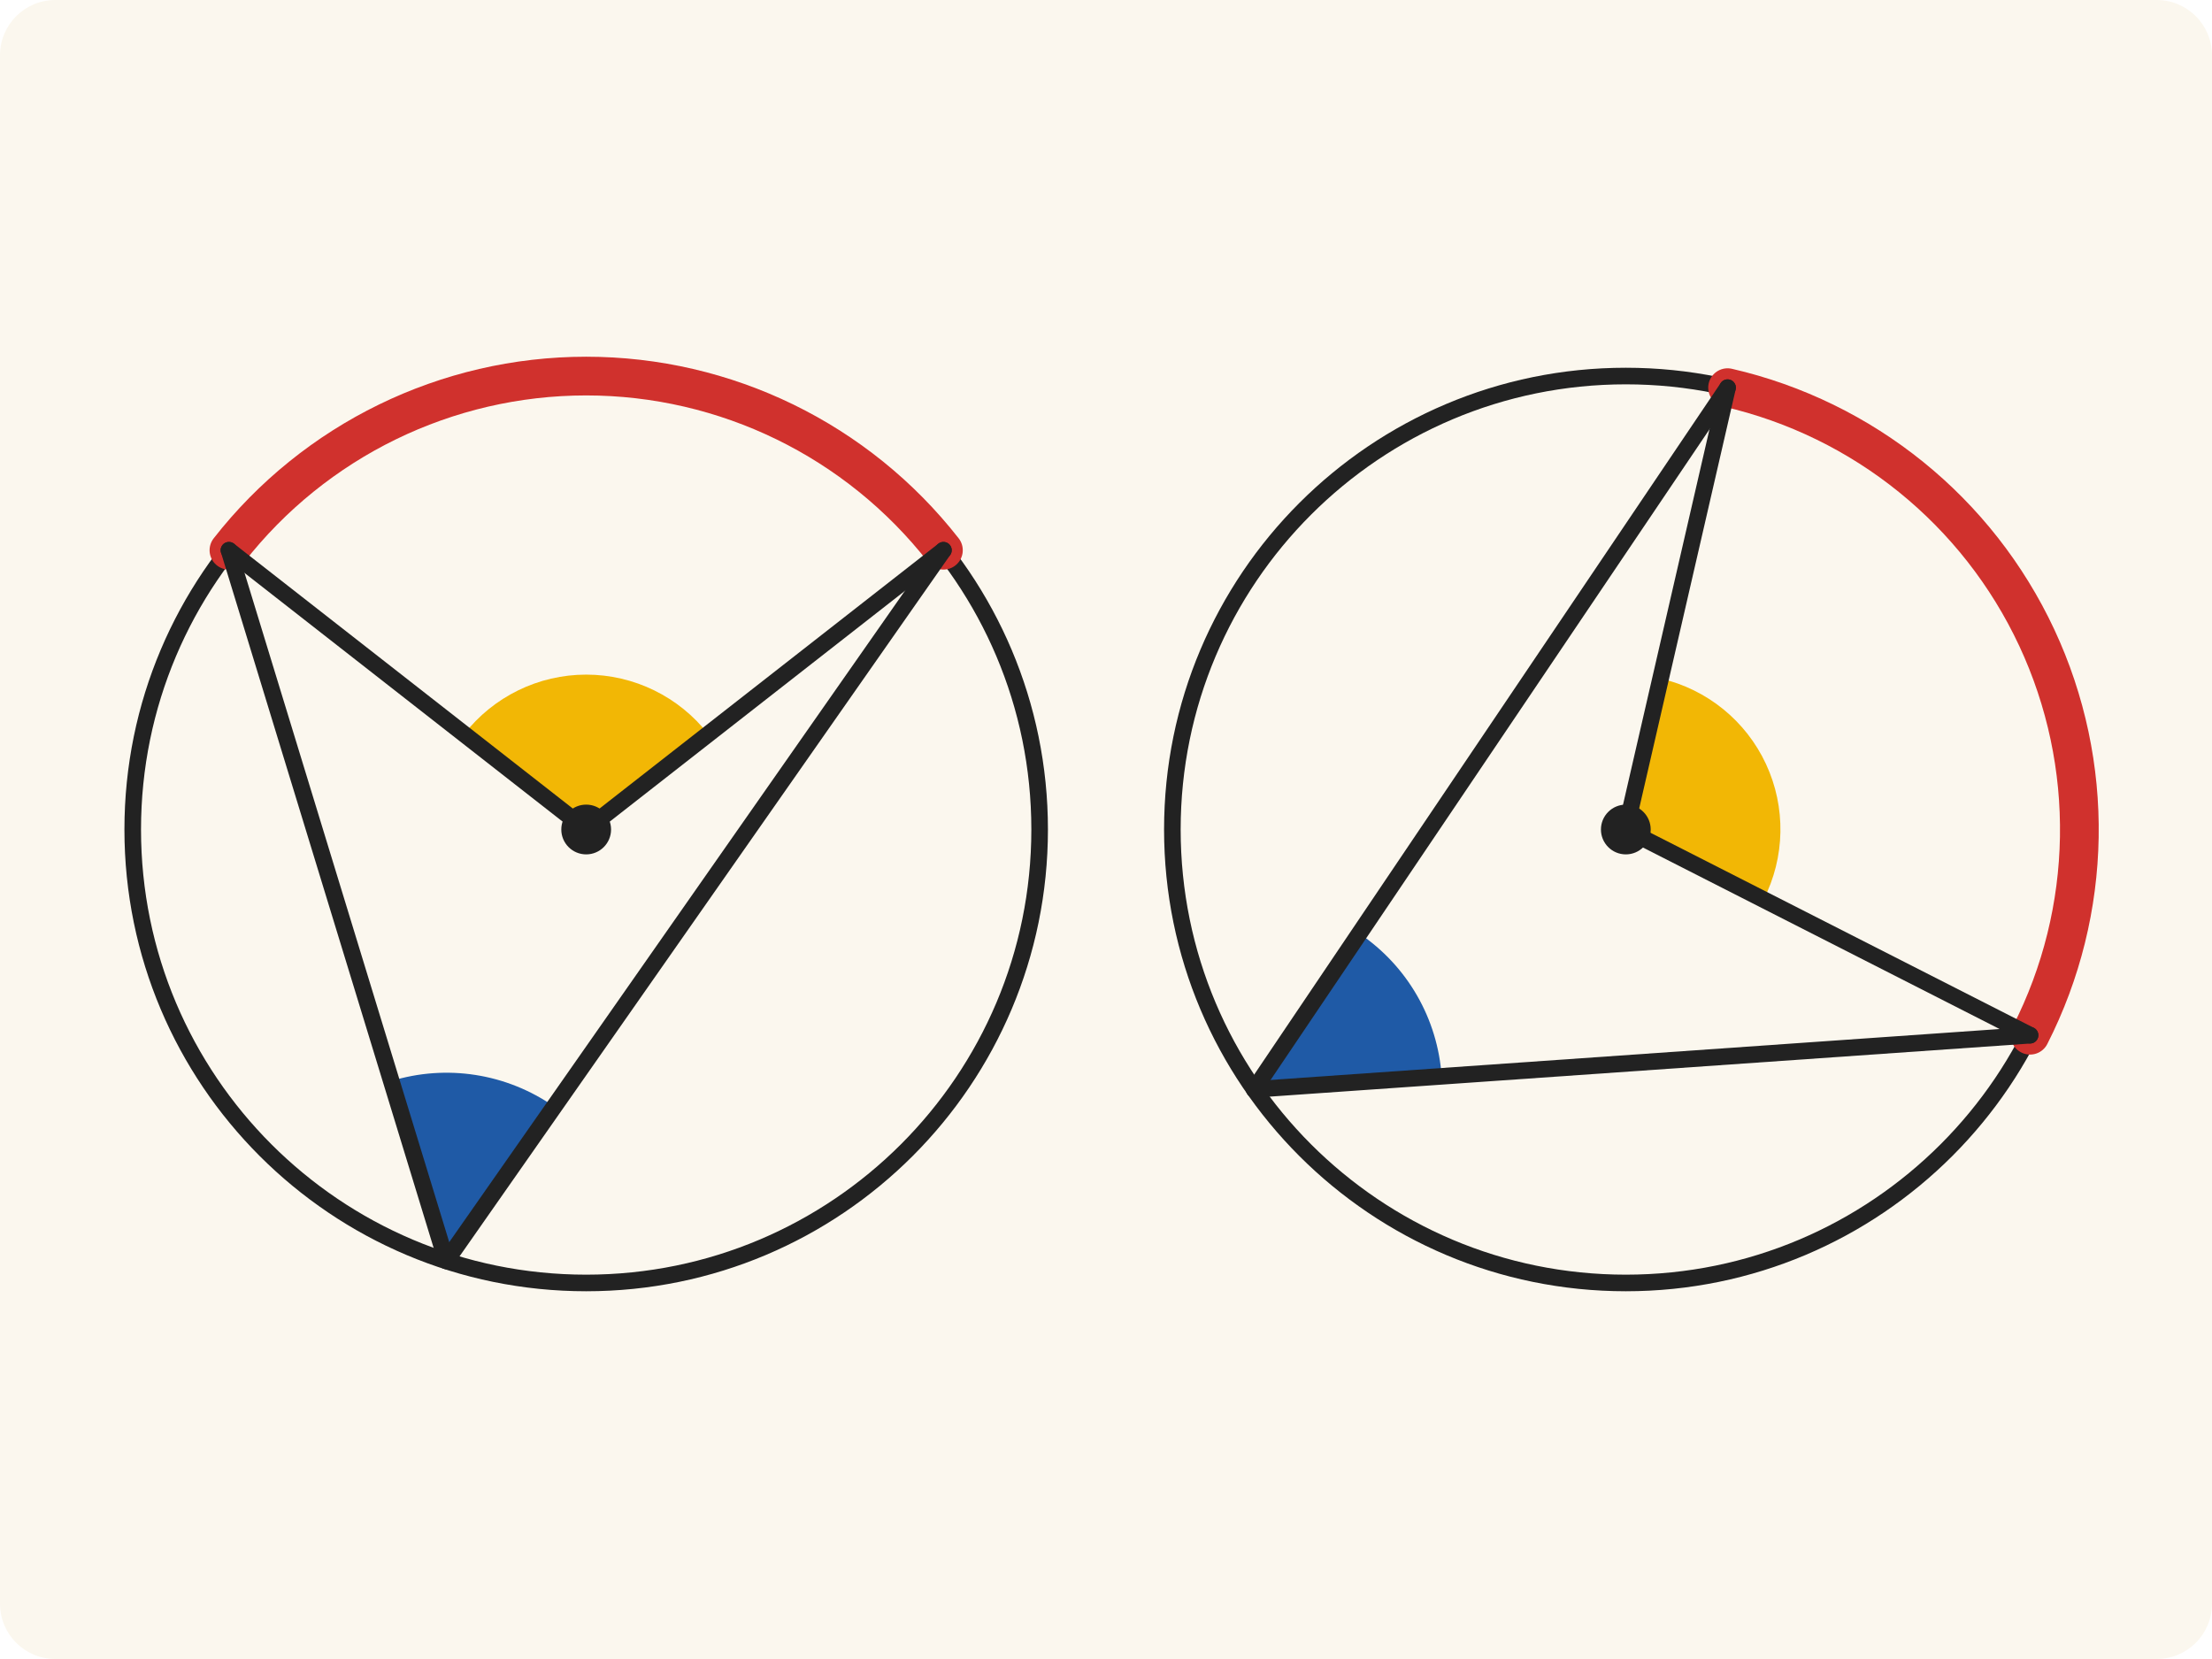
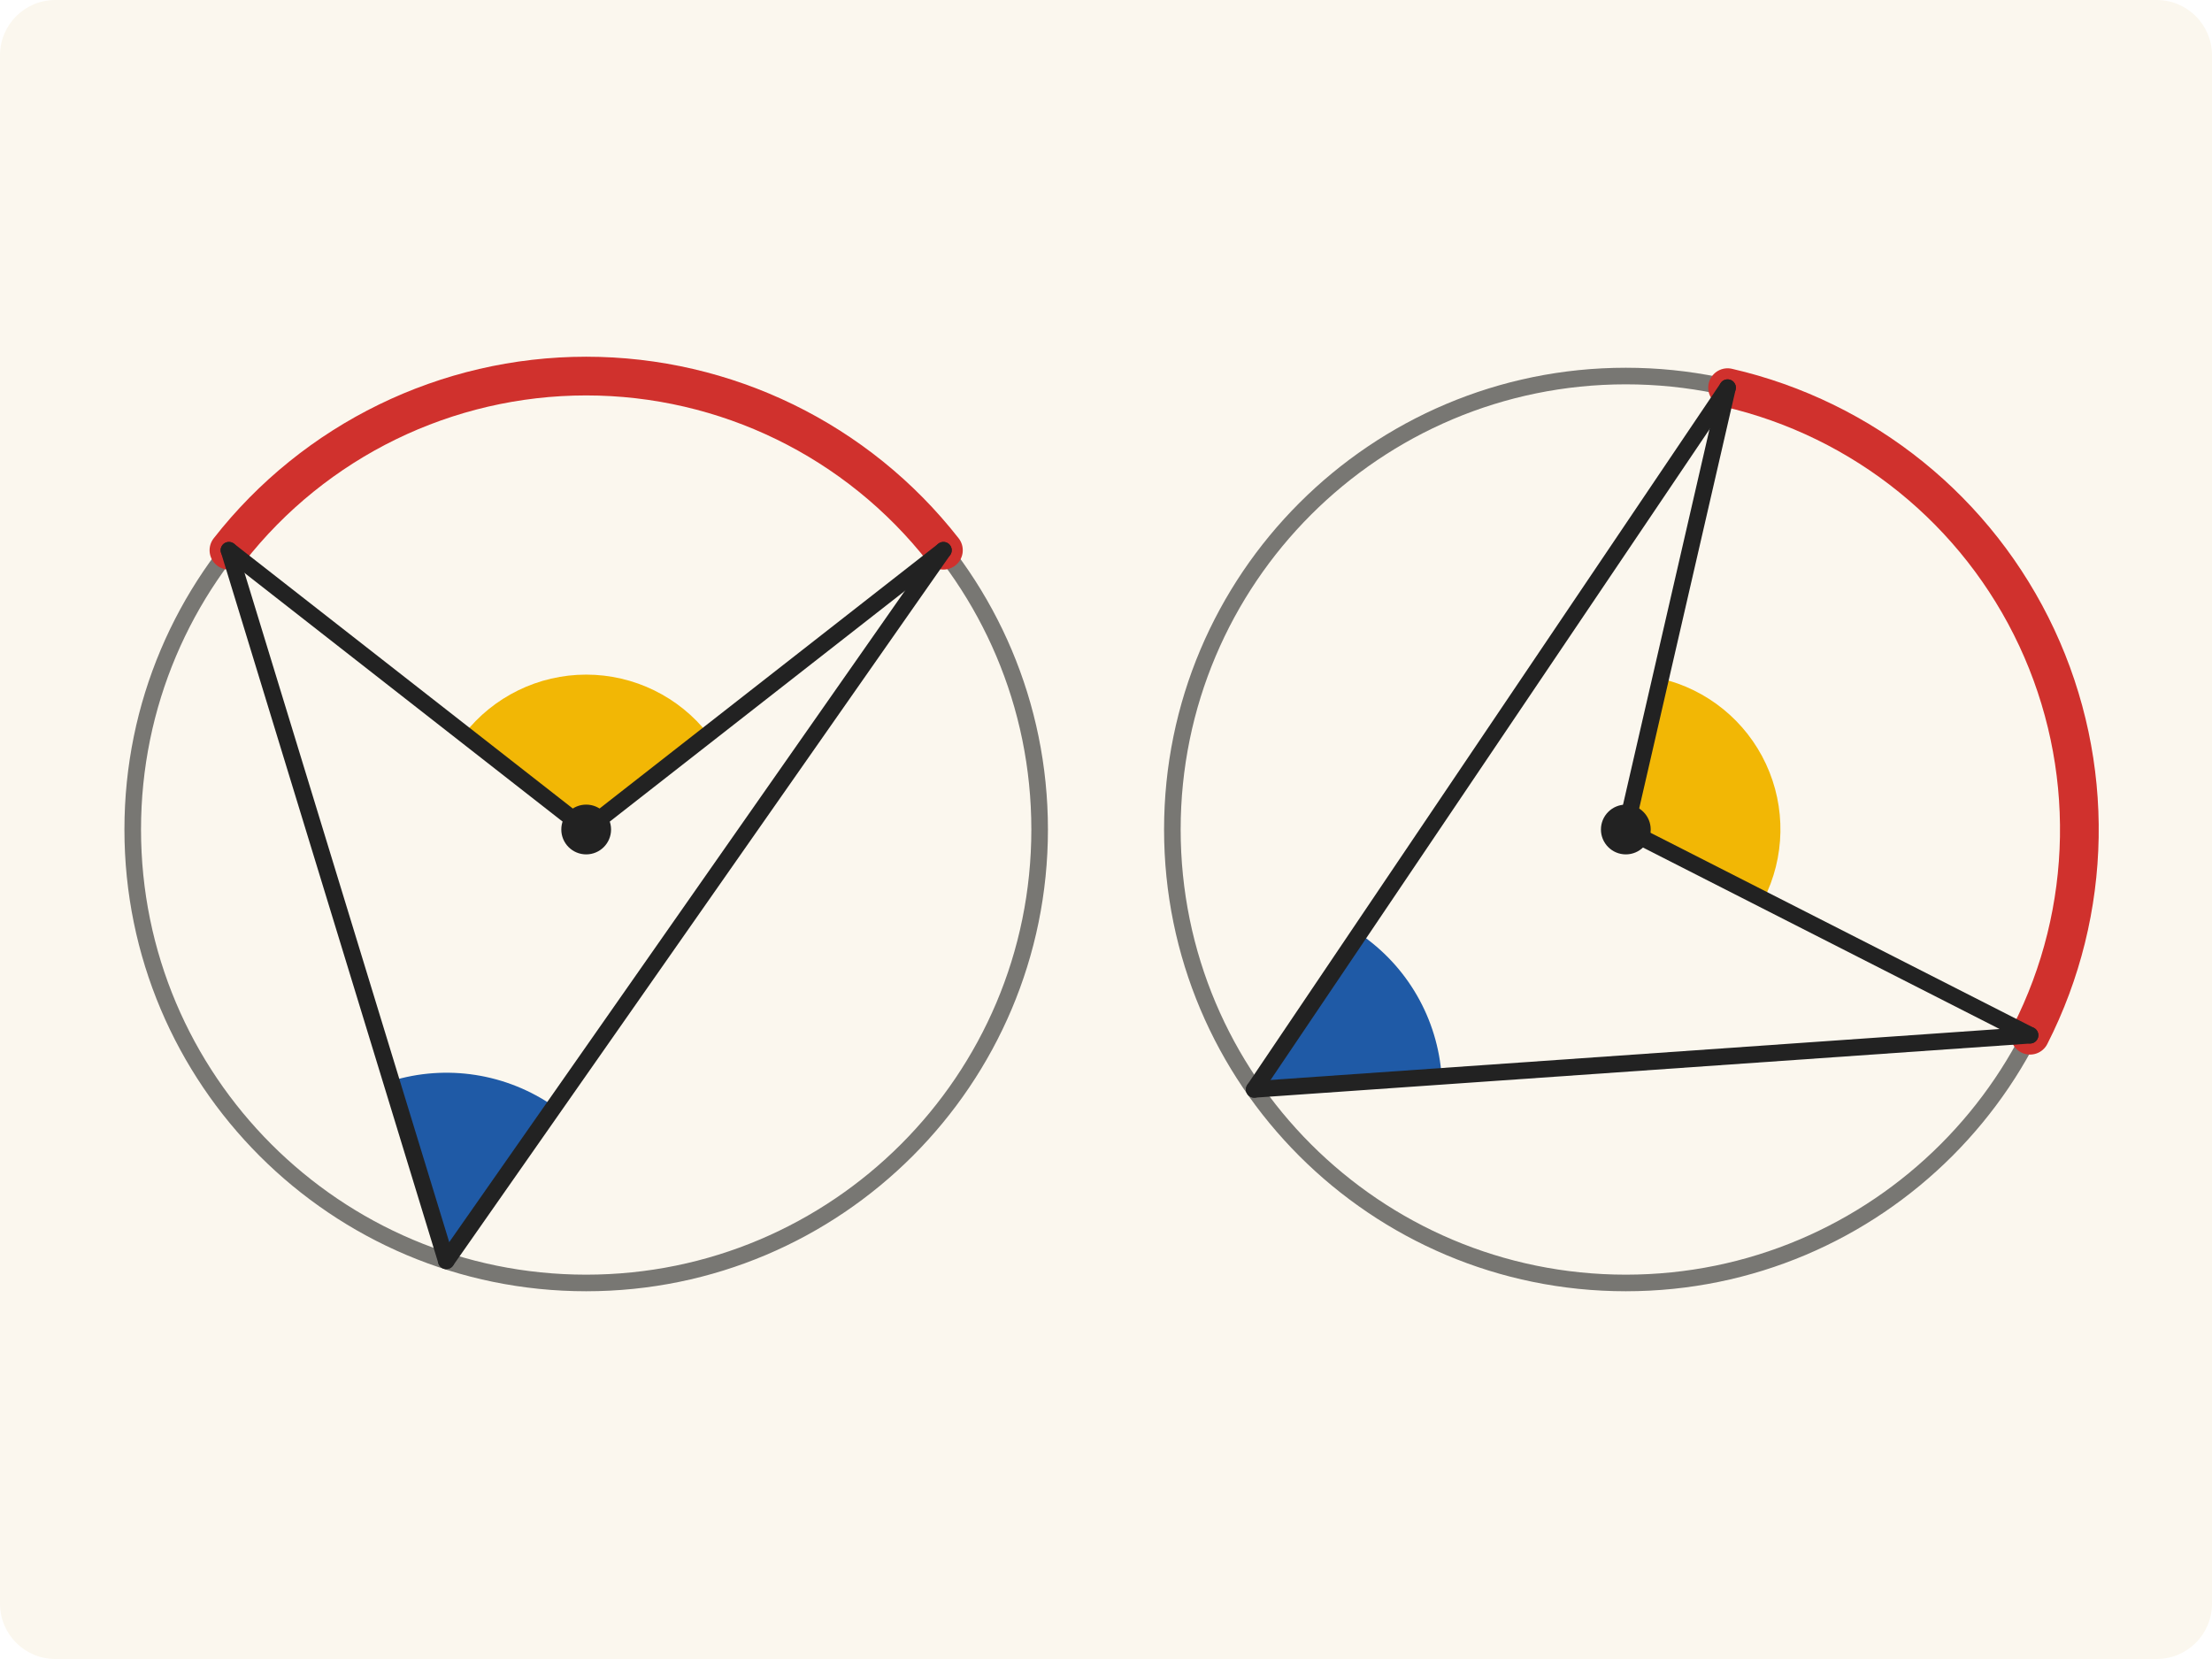
<svg xmlns="http://www.w3.org/2000/svg" viewBox="0 0 400 300" font-family="Georgia, 'Times New Roman', serif">
  <rect x="0" y="0" width="400" height="300" rx="10" fill="#fbf7ee" />
-   <circle cx="106.0" cy="150.0" r="82.0" fill="none" stroke="#222222" stroke-width="3" />
+   <circle cx="106.0" cy="150.0" r="82.0" fill="none" stroke="#222222" stroke-width="3" stroke-opacity="0.6" />
  <path d="M106.0,150.0 L83.9,132.8 A28,28 0 0,1 128.1,132.8 Z" fill="#f2b705" />
  <path d="M80.7,228.0 L70.7,195.5 A34,34 0 0,1 100.2,200.1 Z" fill="#1f5aa6" />
  <path d="M41.4,99.5 A82.0,82.0 0 0,1 170.6,99.5" fill="none" stroke="#d0312d" stroke-width="7" stroke-linecap="round" />
  <line x1="106.0" y1="150.0" x2="41.4" y2="99.5" stroke="#222222" stroke-width="3" stroke-linecap="round" />
  <line x1="106.0" y1="150.0" x2="170.6" y2="99.5" stroke="#222222" stroke-width="3" stroke-linecap="round" />
  <line x1="80.7" y1="228.0" x2="41.4" y2="99.5" stroke="#222222" stroke-width="3" stroke-linecap="round" />
  <line x1="80.7" y1="228.0" x2="170.6" y2="99.5" stroke="#222222" stroke-width="3" stroke-linecap="round" />
  <circle cx="106.0" cy="150.0" r="4.5" fill="#222222" />
-   <circle cx="294.0" cy="150.0" r="82.0" fill="none" stroke="#222222" stroke-width="3" />
+   <circle cx="294.0" cy="150.0" r="82.0" fill="none" stroke="#222222" stroke-width="3" stroke-opacity="0.6" />
  <path d="M294.0,150.0 L300.3,122.7 A28,28 0 0,1 318.9,162.7 Z" fill="#f2b705" />
  <path d="M226.8,197.0 L245.8,168.8 A34,34 0 0,1 260.7,194.7 Z" fill="#1f5aa6" />
  <path d="M312.4,70.1 A82.0,82.0 0 0,1 367.1,187.2" fill="none" stroke="#d0312d" stroke-width="7" stroke-linecap="round" />
  <line x1="294.0" y1="150.0" x2="312.4" y2="70.1" stroke="#222222" stroke-width="3" stroke-linecap="round" />
  <line x1="294.0" y1="150.0" x2="367.1" y2="187.2" stroke="#222222" stroke-width="3" stroke-linecap="round" />
  <line x1="226.8" y1="197.0" x2="312.4" y2="70.1" stroke="#222222" stroke-width="3" stroke-linecap="round" />
  <line x1="226.8" y1="197.0" x2="367.1" y2="187.2" stroke="#222222" stroke-width="3" stroke-linecap="round" />
  <circle cx="294.0" cy="150.0" r="4.5" fill="#222222" />
</svg>
